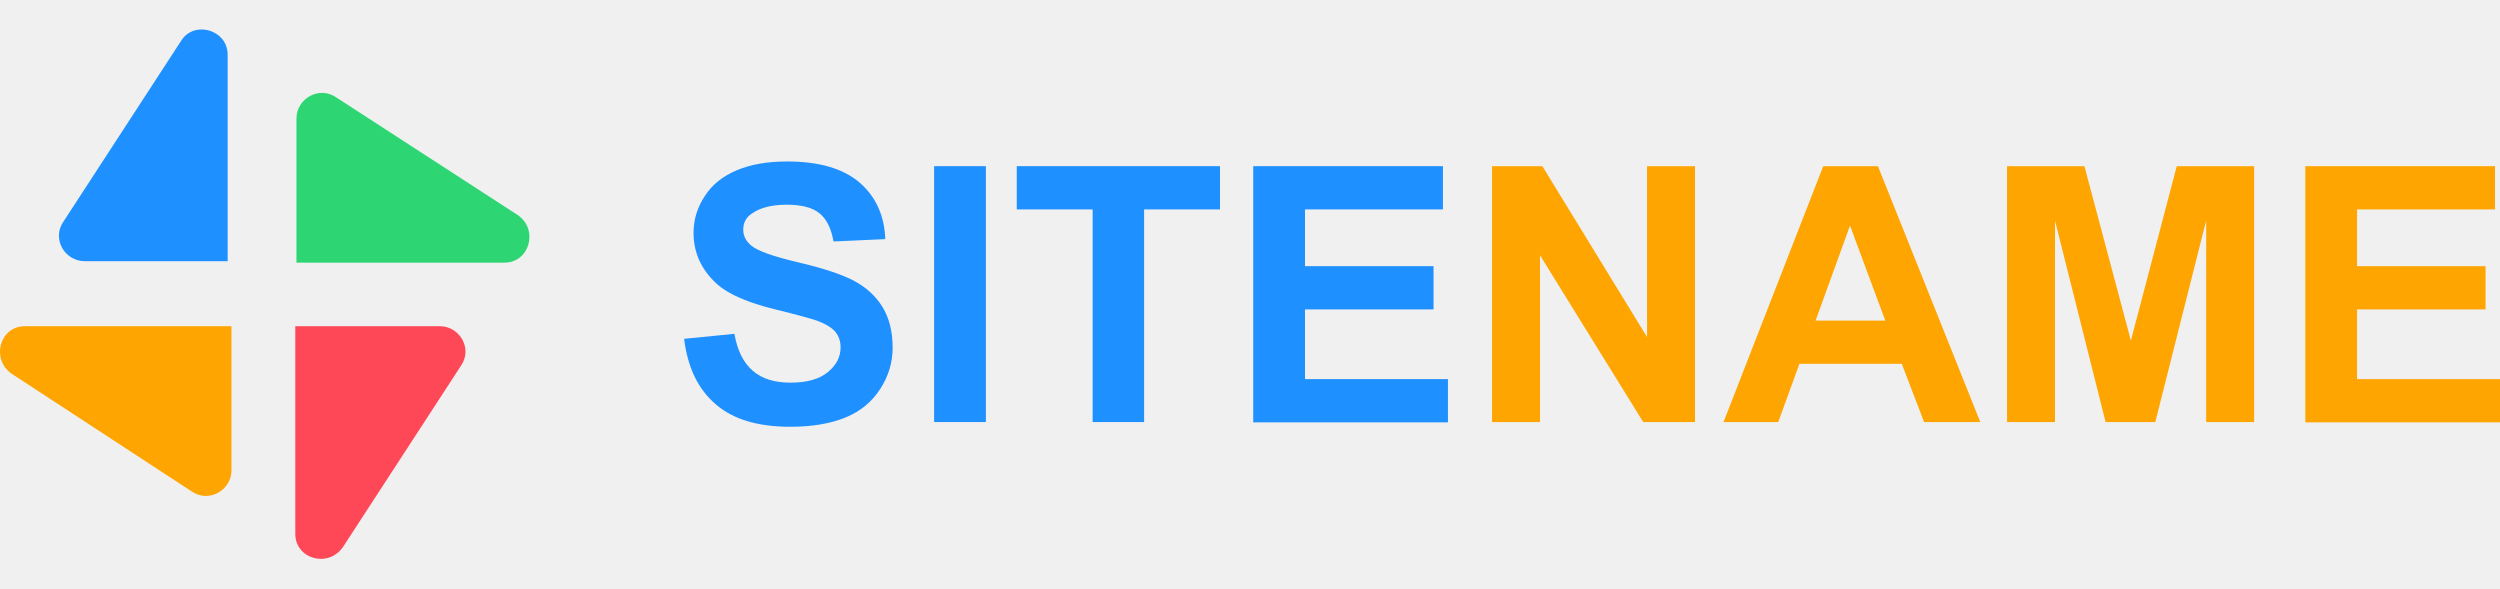
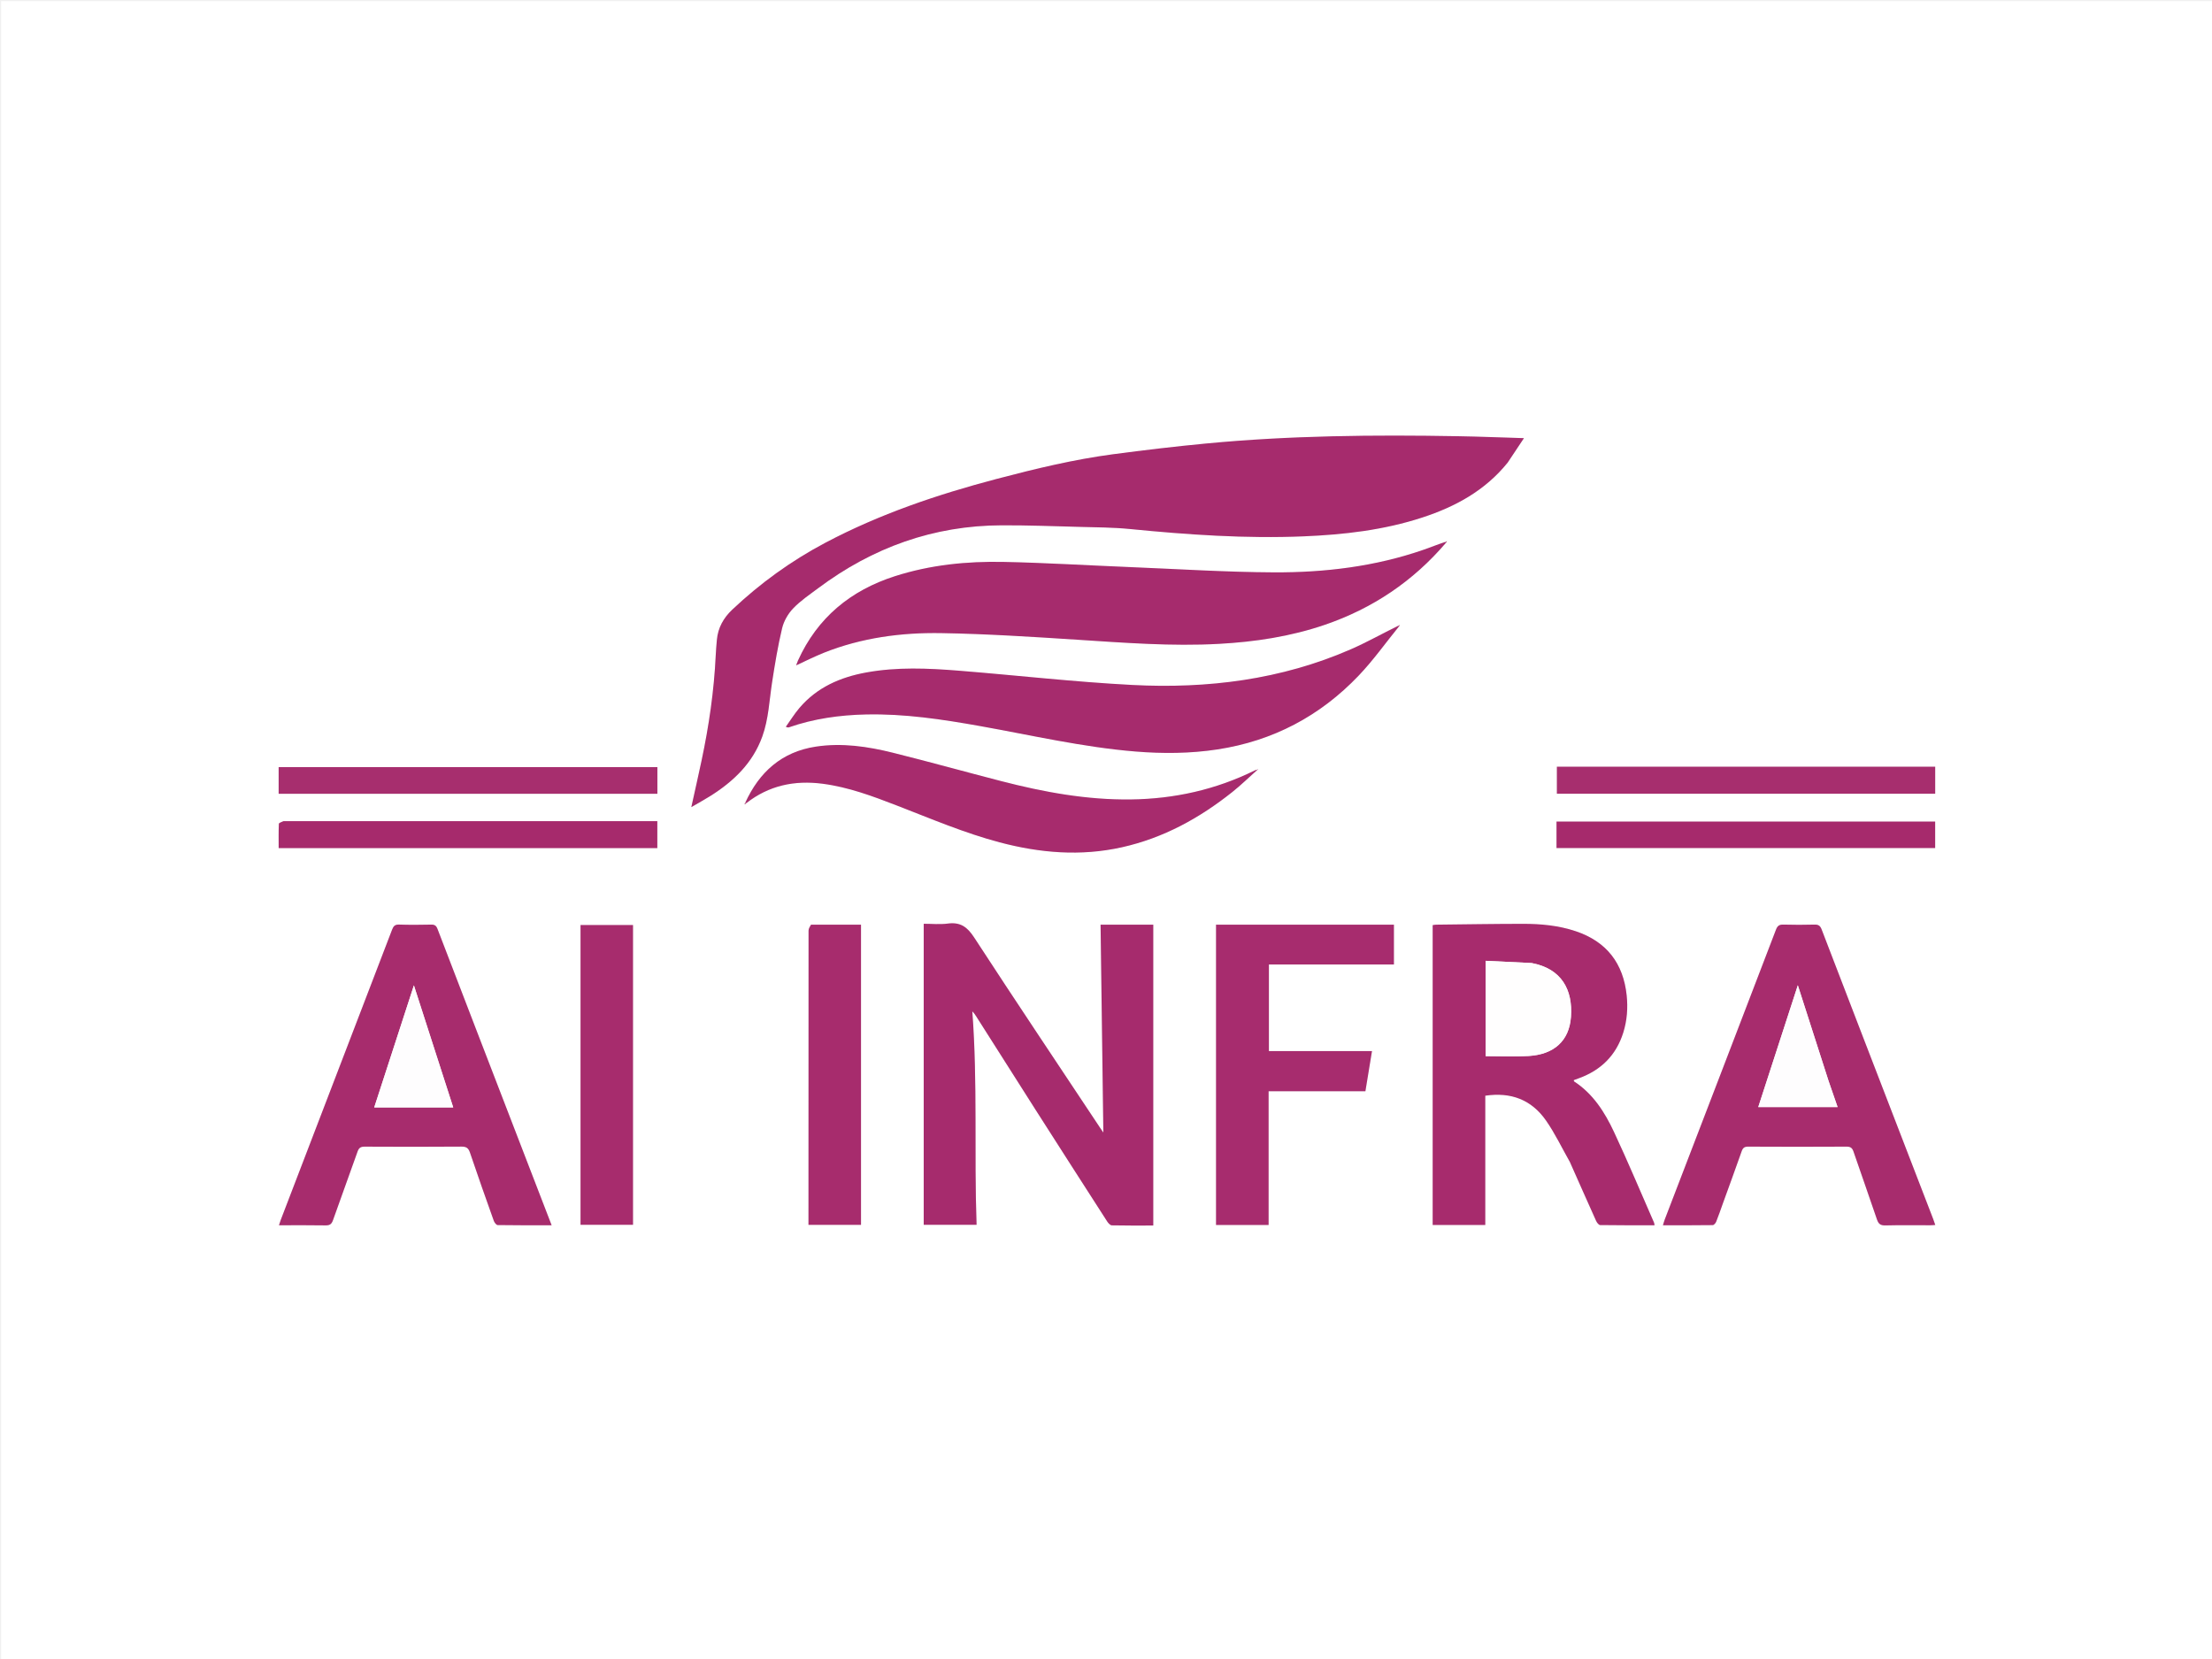
- <svg xmlns="http://www.w3.org/2000/svg" version="1.1" id="图层_1" x="0px" y="0px" viewBox="0 0 850 200" style="enable-background:new 0 0 850 200;" xml:space="preserve">
-   <style type="text/css">
- 	.st0{fill:#1E90FF;}
- 	.st1{fill:#2ED673;}
- 	.st2{fill:#FF4857;}
- 	.st3{fill:#FFA502;}
- </style>
-   <g>
-     <path class="st0" d="M77.4,18.6v70.2H28.8c-6.8,0-11.3-7.6-7.2-13.5l40.1-61.6C66.1,6.9,77.4,10.1,77.4,18.6z" />
-     <path class="st1" d="M171.5,89.3h-70.7v-49c0-6.8,7.7-11.2,13.5-7.2l61.7,40C183.2,78,180.1,89.3,171.5,89.3z" />
-     <path class="st2" d="M100.4,181.5v-70.6h49.1c6.8,0,11.3,7.6,7.2,13.5L116.6,186C111.6,193.2,100.4,190.1,100.4,181.5L100.4,181.5z   " />
-     <path class="st3" d="M8.5,110.9h70.2v49c0,6.8-7.7,11.2-13.5,7.2L4,127.1C-3.2,122.1-0.1,110.9,8.5,110.9z" />
-   </g>
-   <g>
-     <path class="st0" d="M232.6,115.2l17.1-1.7c1,5.7,3.1,9.9,6.3,12.6c3.1,2.7,7.4,4,12.7,4c5.7,0,9.9-1.2,12.8-3.6   c2.9-2.4,4.3-5.2,4.3-8.4c0-2.1-0.6-3.8-1.8-5.3c-1.2-1.4-3.3-2.7-6.3-3.8c-2.1-0.7-6.7-2-14.1-3.8c-9.4-2.3-16-5.2-19.8-8.6   c-5.3-4.8-8-10.6-8-17.5c0-4.4,1.3-8.6,3.8-12.4c2.5-3.9,6.1-6.8,10.9-8.8c4.7-2,10.4-3,17.1-3c10.9,0,19.1,2.4,24.7,7.2   c5.5,4.8,8.4,11.2,8.7,19.2l-17.6,0.8c-0.8-4.5-2.4-7.7-4.8-9.6c-2.5-2-6.2-2.9-11.1-2.9c-5.1,0-9.1,1-12,3.1   c-1.9,1.3-2.8,3.1-2.8,5.4c0,2.1,0.9,3.8,2.6,5.3c2.2,1.9,7.6,3.8,16.1,5.8c8.5,2,14.9,4.1,19,6.3c4.1,2.2,7.3,5.1,9.6,8.8   s3.5,8.4,3.5,13.9c0,5-1.4,9.7-4.2,14c-2.8,4.4-6.7,7.6-11.7,9.7c-5.1,2.1-11.4,3.2-18.9,3.2c-11,0-19.4-2.5-25.3-7.6   C237.3,132.3,233.8,124.9,232.6,115.2z" />
-     <path class="st0" d="M317.6,143.5v-87h17.6v87H317.6z" />
-     <path class="st0" d="M371.5,143.5V71.2h-25.8V56.5h69.1v14.7H389v72.3H371.5z" />
-     <path class="st0" d="M426.1,143.5v-87h64.5v14.7h-46.9v19.3h43.7v14.7h-43.7v23.7h48.6v14.7H426.1z" />
-     <path class="st3" d="M507.3,143.5v-87h17.1l35.6,58.1V56.5h16.3v87h-17.6l-35.1-56.7v56.7H507.3z" />
-     <path class="st3" d="M673.3,143.5h-19.1l-7.6-19.8h-34.8l-7.2,19.8h-18.6l33.9-87h18.6L673.3,143.5z M641,109l-12-32.3L617.3,109   H641z" />
-     <path class="st3" d="M682.4,143.5v-87h26.3l15.8,59.3l15.6-59.3h26.3v87h-16.3V75l-17.3,68.5h-16.9L698.7,75v68.5H682.4z" />
-     <path class="st3" d="M783.8,143.5v-87h64.5v14.7h-46.9v19.3h43.7v14.7h-43.7v23.7H850v14.7H783.8z" />
-   </g>
+ <svg xmlns="http://www.w3.org/2000/svg" version="1.1" id="Layer_1" x="0px" y="0px" width="100%" viewBox="0 0 2000 1500" enable-background="new 0 0 2000 1500" xml:space="preserve">
+   <path fill="#FFFFFF" opacity="1" stroke="none" d=" M1092,1501   C728,1501 364.5,1501 1,1501   C1,1001 1,501.001 1,1.001   C667.666,1 1334.332,1 2000.999,1   C2000.999,500.999 2000.999,1000.999 2001,1500.999   C1698.167,1501 1395.333,1501 1092,1501  M675.164,726.242   C695.359,710.069 718.471,705.356 743.691,708.623   C767.167,711.664 789.114,719.898 810.974,728.354   C841.646,740.219 871.919,753.17 903.816,761.615   C940.353,771.289 977.117,774.388 1014.403,766.068   C1051.892,757.702 1084.561,739.752 1114.302,716.042   C1122.181,709.76 1129.423,702.679 1137.476,695.939   C1137.502,695.748 1137.527,695.557 1137.553,695.366   C1137.438,695.367 1137.237,695.336 1137.223,695.374   C1137.142,695.591 1137.106,695.825 1136.311,695.882   C1135.695,696.122 1135.056,696.317 1134.466,696.608   C1099.229,714.022 1061.814,722.302 1022.655,722.826   C982.72,723.361 943.805,716.207 905.335,706.268   C872.655,697.825 840.129,688.775 807.38,680.612   C784.514,674.913 761.239,671.483 737.609,675.079   C706.74,679.776 686.472,698.101 673.373,726.112   C673.345,726.519 673.317,726.925 673.289,727.331   C673.724,727.086 674.159,726.841 675.164,726.242  M1263.86,565.731   C1249.766,572.859 1235.976,580.681 1221.527,586.995   C1158.387,614.586 1091.72,622.849 1023.69,619.315   C971.339,616.595 919.163,610.591 866.881,606.405   C838.962,604.169 810.98,602.955 783.179,608.029   C759.634,612.326 738.577,621.512 722.735,640.192   C718.245,645.486 714.566,651.468 710.514,657.134   C712.161,657.862 712.808,657.8 713.403,657.593   C735.954,649.744 759.269,646.505 783.042,645.983   C817.873,645.218 852.102,650.411 886.227,656.501   C932.895,664.83 979.158,675.606 1026.559,679.481   C1051.387,681.51 1076.157,681.359 1100.82,677.592   C1150.999,669.93 1193.637,647.387 1228.5,610.807   C1241.751,596.904 1252.963,581.057 1265.589,565.906   C1265.585,565.674 1265.582,565.443 1265.579,565.212   C1265.226,565.308 1264.873,565.404 1263.86,565.731  M1306.111,489.887   C1299.897,492.249 1293.737,494.763 1287.461,496.947   C1243.535,512.232 1197.918,517.726 1151.824,517.504   C1108.383,517.294 1064.954,514.499 1021.524,512.735   C983.587,511.193 945.669,508.864 907.718,508.07   C874.318,507.371 841.192,510.688 809.116,520.978   C769.01,533.844 739.103,558.466 721.513,597.218   C720.902,598.565 720.429,599.977 719.793,601.612   C728.624,597.572 736.64,593.478 744.968,590.168   C779.072,576.615 814.93,571.818 851.189,572.436   C892.123,573.133 933.046,575.766 973.919,578.407   C1016.649,581.168 1059.318,584.504 1102.195,582.149   C1134.752,580.361 1166.731,575.542 1197.683,564.977   C1241.057,550.173 1277.774,525.51 1307.913,490.259   C1308.033,489.936 1308.153,489.612 1308.273,489.289   C1307.801,489.472 1307.33,489.656 1306.111,489.887  M1363.443,417.934   C1368.081,410.945 1372.72,403.957 1377.9,396.152   C1357.057,395.528 1337.759,394.752 1318.454,394.408   C1242.449,393.052 1166.486,393.774 1090.74,400.978   C1062.58,403.657 1034.466,406.976 1006.425,410.706   C970.754,415.45 935.802,423.887 901.049,433.048   C847.535,447.153 795.321,464.783 746.203,490.76   C715.372,507.066 687.421,527.292 662.08,551.209   C654.137,558.706 649.147,567.628 648.164,578.606   C647.748,583.252 647.347,587.904 647.127,592.562   C645.616,624.571 640.996,656.162 634.37,687.478   C631.454,701.26 628.32,714.996 625.062,729.761   C631.268,726.148 636.79,723.139 642.105,719.802   C663.17,706.574 680.527,690.047 689.229,665.983   C694.956,650.147 695.558,633.395 698.086,616.973   C700.613,600.564 703.303,584.13 707.16,568.003   C708.706,561.541 712.539,554.891 717.155,550.075   C723.775,543.168 731.935,537.685 739.665,531.899   C788.891,495.053 844.027,475.151 905.761,474.962   C929.245,474.89 952.736,475.748 976.218,476.384   C991.36,476.794 1006.566,476.834 1021.618,478.318   C1073.89,483.473 1126.205,487.125 1178.763,484.938   C1215.128,483.425 1251.141,479.307 1285.938,467.932   C1315.873,458.146 1342.821,443.556 1363.443,417.934  M1016.5,836.069   C1009.568,836.069 1002.635,836.069 995.087,836.069   C995.934,899.305 996.772,961.872 997.603,1023.989   C997.048,1023.188 996.087,1021.851 995.177,1020.48   C956.956,962.908 918.484,905.499 880.776,847.593   C874.583,838.084 868.271,833.538 856.95,835.051   C849.814,836.005 842.446,835.229 835.18,835.229   C835.18,926.414 835.18,1016.857 835.18,1107.395   C851.11,1107.395 866.791,1107.395 882.989,1107.395   C880.704,1042.831 883.996,978.625 879.133,914.469   C880.583,915.848 881.595,917.307 882.546,918.803   C900.406,946.908 918.21,975.049 936.127,1003.118   C957.718,1036.942 979.386,1070.716 1001.107,1104.457   C1002.064,1105.943 1003.857,1107.881 1005.297,1107.913   C1017.739,1108.187 1030.189,1108.071 1042.745,1108.071   C1042.745,1017.174 1042.745,926.794 1042.745,836.069   C1034.11,836.069 1025.805,836.069 1016.5,836.069  M1419.607,1050.948   C1427.418,1068.584 1435.187,1086.24 1443.113,1103.825   C1443.82,1105.393 1445.529,1107.632 1446.803,1107.652   C1463.082,1107.912 1479.367,1107.823 1495.956,1107.823   C1495.773,1106.763 1495.786,1106.093 1495.542,1105.535   C1483.527,1078.128 1471.974,1050.504 1459.284,1023.412   C1450.92,1005.556 1440.373,988.9 1423.197,977.75   C1423.025,977.638 1423.073,977.186 1422.963,976.593   C1424.432,976.057 1425.951,975.5 1427.472,974.948   C1447.53,967.667 1461.231,954.229 1467.691,933.664   C1471.145,922.666 1471.961,911.38 1470.786,900.061   C1467.777,871.073 1452.697,851.377 1424.797,841.99   C1409.303,836.777 1393.231,835.276 1377.04,835.292   C1350.888,835.319 1324.735,835.756 1298.583,836.045   C1297.483,836.057 1296.386,836.324 1295.37,836.461   C1295.37,926.997 1295.37,1017.211 1295.37,1107.555   C1311.269,1107.555 1326.843,1107.555 1342.933,1107.555   C1342.933,1068.388 1342.933,1029.498 1342.933,990.689   C1366.142,987.253 1384.7,994.271 1397.873,1013.176   C1406.004,1024.845 1412.178,1037.878 1419.607,1050.948  M1557.951,1087.515   C1563.557,1072.04 1569.258,1056.598 1574.69,1041.062   C1575.789,1037.919 1577.113,1036.724 1580.612,1036.743   C1610.268,1036.907 1639.926,1036.91 1669.582,1036.744   C1673.259,1036.723 1674.747,1037.959 1675.891,1041.32   C1682.857,1061.779 1690.175,1082.117 1697.072,1102.598   C1698.484,1106.79 1700.422,1108.077 1704.836,1107.964   C1718.323,1107.616 1731.824,1107.844 1745.32,1107.826   C1746.712,1107.824 1748.103,1107.666 1749.803,1107.562   C1749.032,1105.365 1748.477,1103.637 1747.825,1101.947   C1739.516,1080.382 1731.19,1058.825 1722.875,1037.263   C1697.573,971.646 1672.244,906.039 1647.058,840.377   C1645.762,836.998 1644.154,835.88 1640.594,835.979   C1631.271,836.238 1621.931,836.249 1612.608,835.977   C1608.905,835.869 1607.162,836.903 1605.773,840.533   C1572.325,927.956 1538.723,1015.319 1505.163,1102.699   C1504.591,1104.19 1504.205,1105.752 1503.563,1107.827   C1519.004,1107.827 1533.8,1107.893 1548.592,1107.691   C1549.667,1107.677 1551.183,1105.914 1551.695,1104.643   C1553.865,1099.248 1555.732,1093.732 1557.951,1087.515  M469.202,1031.222   C444.637,967.466 420.049,903.718 395.58,839.926   C394.432,836.934 392.999,835.92 389.826,835.99   C380.168,836.202 370.495,836.274 360.843,835.962   C357.127,835.841 355.758,837.3 354.528,840.511   C321.006,928.074 287.383,1015.598 253.787,1103.133   C253.24,1104.556 252.826,1106.03 252.233,1107.837   C266.765,1107.837 280.589,1107.683 294.406,1107.937   C298.249,1108.007 299.857,1106.714 301.105,1103.167   C308.384,1082.468 316.008,1061.889 323.297,1041.193   C324.499,1037.779 326.151,1036.734 329.719,1036.753   C358.873,1036.902 388.029,1036.952 417.181,1036.715   C421.604,1036.679 423.507,1037.947 424.916,1042.119   C431.883,1062.751 439.152,1083.282 446.468,1103.793   C447.025,1105.355 448.752,1107.635 449.967,1107.655   C465.911,1107.915 481.861,1107.828 498.767,1107.828   C488.838,1082.055 479.182,1056.99 469.202,1031.222  M1193.5,836.065   C1162.227,836.065 1130.954,836.065 1099.478,836.065   C1099.478,926.865 1099.478,1017.089 1099.478,1107.576   C1115.339,1107.576 1130.911,1107.576 1147.022,1107.576   C1147.022,1067.303 1147.022,1027.241 1147.022,986.654   C1176.463,986.654 1205.372,986.654 1234.548,986.654   C1236.553,974.443 1238.48,962.707 1240.51,950.339   C1208.991,950.339 1178.246,950.339 1147.3,950.339   C1147.3,924.077 1147.3,898.34 1147.3,872.059   C1185.122,872.059 1222.68,872.059 1260.331,872.059   C1260.331,859.785 1260.331,848.06 1260.331,836.065   C1238.14,836.065 1216.32,836.065 1193.5,836.065  M732.802,836.086   C732.196,837.869 731.061,839.651 731.059,841.435   C730.973,928.407 730.983,1015.38 730.983,1102.352   C730.983,1104.097 730.983,1105.843 730.983,1107.461   C747.346,1107.461 762.913,1107.461 778.489,1107.461   C778.489,1016.871 778.489,926.657 778.489,836.069   C763.355,836.069 748.554,836.069 732.802,836.086  M524.886,885.5   C524.886,959.522 524.886,1033.544 524.886,1107.431   C541.259,1107.431 556.803,1107.431 572.349,1107.431   C572.349,1016.829 572.349,926.634 572.349,836.353   C556.446,836.353 540.874,836.353 524.886,836.353   C524.886,852.591 524.886,868.546 524.886,885.5  M251.94,711.417   C251.94,713.509 251.94,715.6 251.94,717.713   C366.471,717.713 480.319,717.713 594.387,717.713   C594.387,709.548 594.387,701.649 594.387,693.597   C480.129,693.597 366.167,693.597 251.94,693.597   C251.94,699.46 251.94,704.947 251.94,711.417  M1725.5,693.219   C1619.578,693.219 1513.657,693.219 1407.658,693.219   C1407.658,701.858 1407.658,709.767 1407.658,717.657   C1521.914,717.657 1635.828,717.657 1749.729,717.657   C1749.729,709.429 1749.729,701.524 1749.729,693.22   C1741.769,693.22 1734.135,693.22 1725.5,693.219  M1407.33,752.563   C1407.33,757.319 1407.33,762.074 1407.33,766.768   C1521.974,766.768 1635.837,766.768 1749.693,766.768   C1749.693,758.579 1749.693,750.7 1749.693,742.834   C1635.482,742.834 1521.628,742.834 1407.33,742.834   C1407.33,745.992 1407.33,748.791 1407.33,752.563  M255.814,742.472   C254.528,743.263 252.159,744.01 252.124,744.852   C251.829,752.115 251.955,759.395 251.955,766.846   C366.367,766.846 480.237,766.846 594.324,766.846   C594.324,758.736 594.324,750.859 594.324,742.472   C481.569,742.472 369.16,742.472 255.814,742.472  z" />
+   <path fill="#A62B6D" opacity="1" stroke="none" d=" M1363.22,418.212   C1342.821,443.556 1315.873,458.146 1285.938,467.932   C1251.141,479.307 1215.128,483.425 1178.763,484.938   C1126.205,487.125 1073.89,483.473 1021.618,478.318   C1006.566,476.834 991.36,476.794 976.218,476.384   C952.736,475.748 929.245,474.89 905.761,474.962   C844.027,475.151 788.891,495.053 739.665,531.899   C731.935,537.685 723.775,543.168 717.155,550.075   C712.539,554.891 708.706,561.541 707.16,568.003   C703.303,584.13 700.613,600.564 698.086,616.973   C695.558,633.395 694.956,650.147 689.229,665.983   C680.527,690.047 663.17,706.574 642.105,719.802   C636.79,723.139 631.268,726.148 625.062,729.761   C628.32,714.996 631.454,701.26 634.37,687.478   C640.996,656.162 645.616,624.571 647.127,592.562   C647.347,587.904 647.748,583.252 648.164,578.606   C649.147,567.628 654.137,558.706 662.08,551.209   C687.421,527.292 715.372,507.066 746.203,490.76   C795.321,464.783 847.535,447.153 901.049,433.048   C935.802,423.887 970.754,415.45 1006.425,410.706   C1034.466,406.976 1062.58,403.657 1090.74,400.978   C1166.486,393.774 1242.449,393.052 1318.454,394.408   C1337.759,394.752 1357.057,395.528 1377.9,396.152   C1372.72,403.957 1368.081,410.945 1363.22,418.212  z" />
+   <path fill="#A62B6D" opacity="1" stroke="none" d=" M1017,836.069   C1025.805,836.069 1034.11,836.069 1042.745,836.069   C1042.745,926.794 1042.745,1017.174 1042.745,1108.071   C1030.189,1108.071 1017.739,1108.187 1005.297,1107.913   C1003.857,1107.881 1002.064,1105.943 1001.107,1104.457   C979.386,1070.716 957.718,1036.942 936.127,1003.118   C918.21,975.049 900.406,946.908 882.546,918.803   C881.595,917.307 880.583,915.848 879.133,914.469   C883.996,978.625 880.704,1042.831 882.989,1107.395   C866.791,1107.395 851.11,1107.395 835.18,1107.395   C835.18,1016.857 835.18,926.414 835.18,835.229   C842.446,835.229 849.814,836.005 856.95,835.051   C868.271,833.538 874.583,838.084 880.776,847.593   C918.484,905.499 956.956,962.908 995.177,1020.48   C996.087,1021.851 997.048,1023.188 997.603,1023.989   C996.772,961.872 995.934,899.305 995.087,836.069   C1002.635,836.069 1009.568,836.069 1017,836.069  z" />
+   <path fill="#A62B6D" opacity="1" stroke="none" d=" M1307.522,490.576   C1277.774,525.51 1241.057,550.173 1197.683,564.977   C1166.731,575.542 1134.752,580.361 1102.195,582.149   C1059.318,584.504 1016.649,581.168 973.919,578.407   C933.046,575.766 892.123,573.133 851.189,572.436   C814.93,571.818 779.072,576.615 744.968,590.168   C736.64,593.478 728.624,597.572 719.793,601.612   C720.429,599.977 720.902,598.565 721.513,597.218   C739.103,558.466 769.01,533.844 809.116,520.978   C841.192,510.688 874.318,507.371 907.718,508.07   C945.669,508.864 983.587,511.193 1021.524,512.735   C1064.954,514.499 1108.383,517.294 1151.824,517.504   C1197.918,517.726 1243.535,512.232 1287.461,496.947   C1293.737,494.763 1299.897,492.249 1306.646,490.051   C1307.182,490.215 1307.522,490.576 1307.522,490.576  z" />
+   <path fill="#A72B6D" opacity="1" stroke="none" d=" M1419.418,1050.623   C1412.178,1037.878 1406.004,1024.845 1397.873,1013.176   C1384.7,994.271 1366.142,987.253 1342.933,990.689   C1342.933,1029.498 1342.933,1068.388 1342.933,1107.555   C1326.843,1107.555 1311.269,1107.555 1295.37,1107.555   C1295.37,1017.211 1295.37,926.997 1295.37,836.461   C1296.386,836.324 1297.483,836.057 1298.583,836.045   C1324.735,835.756 1350.888,835.319 1377.04,835.292   C1393.231,835.276 1409.303,836.777 1424.797,841.99   C1452.697,851.377 1467.777,871.073 1470.786,900.061   C1471.961,911.38 1471.145,922.666 1467.691,933.664   C1461.231,954.229 1447.53,967.667 1427.472,974.948   C1425.951,975.5 1424.432,976.057 1422.963,976.593   C1423.073,977.186 1423.025,977.638 1423.197,977.75   C1440.373,988.9 1450.92,1005.556 1459.284,1023.412   C1471.974,1050.504 1483.527,1078.128 1495.542,1105.535   C1495.786,1106.093 1495.773,1106.763 1495.956,1107.823   C1479.367,1107.823 1463.082,1107.912 1446.803,1107.652   C1445.529,1107.632 1443.82,1105.393 1443.113,1103.825   C1435.187,1086.24 1427.418,1068.584 1419.418,1050.623  M1384.662,870.707   C1370.925,870.051 1357.189,869.394 1343.288,868.729   C1343.288,898.213 1343.288,926.574 1343.288,954.915   C1356.474,954.915 1369.324,955.532 1382.093,954.78   C1405.227,953.417 1418.876,940.974 1420.403,919.307   C1422.116,894.988 1411.982,875.858 1384.662,870.707  z" />
+   <path fill="#A72C6D" opacity="1" stroke="none" d=" M1557.831,1087.888   C1555.732,1093.732 1553.865,1099.248 1551.695,1104.643   C1551.183,1105.914 1549.667,1107.677 1548.592,1107.691   C1533.8,1107.893 1519.004,1107.827 1503.563,1107.827   C1504.205,1105.752 1504.591,1104.19 1505.163,1102.699   C1538.723,1015.319 1572.325,927.956 1605.773,840.533   C1607.162,836.903 1608.905,835.869 1612.608,835.977   C1621.931,836.249 1631.271,836.238 1640.594,835.979   C1644.154,835.88 1645.762,836.998 1647.058,840.377   C1672.244,906.039 1697.573,971.646 1722.875,1037.263   C1731.19,1058.825 1739.516,1080.382 1747.825,1101.947   C1748.477,1103.637 1749.032,1105.365 1749.803,1107.562   C1748.103,1107.666 1746.712,1107.824 1745.32,1107.826   C1731.824,1107.844 1718.323,1107.616 1704.836,1107.964   C1700.422,1108.077 1698.484,1106.79 1697.072,1102.598   C1690.175,1082.117 1682.857,1061.779 1675.891,1041.32   C1674.747,1037.959 1673.259,1036.723 1669.582,1036.744   C1639.926,1036.91 1610.268,1036.907 1580.612,1036.743   C1577.113,1036.724 1575.789,1037.919 1574.69,1041.062   C1569.258,1056.598 1563.557,1072.04 1557.831,1087.888  M1653.254,977.245   C1644.013,948.458 1634.771,919.671 1625.516,890.841   C1613.582,927.582 1601.7,964.163 1589.745,1000.969   C1613.77,1000.969 1637.326,1000.969 1661.481,1000.969   C1658.738,992.99 1656.156,985.48 1653.254,977.245  z" />
+   <path fill="#A72C6D" opacity="1" stroke="none" d=" M469.364,1031.573   C479.182,1056.99 488.838,1082.055 498.767,1107.828   C481.861,1107.828 465.911,1107.915 449.967,1107.655   C448.752,1107.635 447.025,1105.355 446.468,1103.793   C439.152,1083.282 431.883,1062.751 424.916,1042.119   C423.507,1037.947 421.604,1036.679 417.181,1036.715   C388.029,1036.952 358.873,1036.902 329.719,1036.753   C326.151,1036.734 324.499,1037.779 323.297,1041.193   C316.008,1061.889 308.384,1082.468 301.105,1103.167   C299.857,1106.714 298.249,1108.007 294.406,1107.937   C280.589,1107.683 266.765,1107.837 252.233,1107.837   C252.826,1106.03 253.24,1104.556 253.787,1103.133   C287.383,1015.598 321.006,928.074 354.528,840.511   C355.758,837.3 357.127,835.841 360.843,835.962   C370.495,836.274 380.168,836.202 389.826,835.99   C392.999,835.92 394.432,836.934 395.58,839.926   C420.049,903.718 444.637,967.466 469.364,1031.573  M397.485,1001.294   C401.572,1001.294 405.66,1001.294 409.783,1001.294   C397.8,964.101 386.01,927.506 374.229,890.939   C362.356,927.464 350.425,964.168 338.357,1001.295   C357.914,1001.295 377.201,1001.295 397.485,1001.294  z" />
+   <path fill="#A62B6D" opacity="1" stroke="none" d=" M1265.105,566.095   C1252.963,581.057 1241.751,596.904 1228.5,610.807   C1193.637,647.387 1150.999,669.93 1100.82,677.592   C1076.157,681.359 1051.387,681.51 1026.559,679.481   C979.158,675.606 932.895,664.83 886.227,656.501   C852.102,650.411 817.873,645.218 783.042,645.983   C759.269,646.505 735.954,649.744 713.403,657.593   C712.808,657.8 712.161,657.862 710.514,657.134   C714.566,651.468 718.245,645.486 722.735,640.192   C738.577,621.512 759.634,612.326 783.179,608.029   C810.98,602.955 838.962,604.169 866.881,606.405   C919.163,610.591 971.339,616.595 1023.69,619.315   C1091.72,622.849 1158.387,614.586 1221.527,586.995   C1235.976,580.681 1249.766,572.859 1264.332,565.769   C1264.804,565.807 1265.105,566.095 1265.105,566.095  z" />
+   <path fill="#A72C6E" opacity="1" stroke="none" d=" M1194,836.065   C1216.32,836.065 1238.14,836.065 1260.331,836.065   C1260.331,848.06 1260.331,859.785 1260.331,872.059   C1222.68,872.059 1185.122,872.059 1147.3,872.059   C1147.3,898.34 1147.3,924.077 1147.3,950.339   C1178.246,950.339 1208.991,950.339 1240.51,950.339   C1238.48,962.707 1236.553,974.443 1234.548,986.654   C1205.372,986.654 1176.463,986.654 1147.022,986.654   C1147.022,1027.241 1147.022,1067.303 1147.022,1107.576   C1130.911,1107.576 1115.339,1107.576 1099.478,1107.576   C1099.478,1017.089 1099.478,926.865 1099.478,836.065   C1130.954,836.065 1162.227,836.065 1194,836.065  z" />
+   <path fill="#A72B6D" opacity="1" stroke="none" d=" M1136.958,695.965   C1129.423,702.679 1122.181,709.76 1114.302,716.042   C1084.561,739.752 1051.892,757.702 1014.403,766.068   C977.117,774.388 940.353,771.289 903.816,761.615   C871.919,753.17 841.646,740.219 810.974,728.354   C789.114,719.898 767.167,711.664 743.691,708.623   C718.471,705.356 695.359,710.069 674.695,726.225   C674.092,726.088 673.959,725.969 673.827,725.849   C686.472,698.101 706.74,679.776 737.609,675.079   C761.239,671.483 784.514,674.913 807.38,680.612   C840.129,688.775 872.655,697.825 905.335,706.268   C943.805,716.207 982.72,723.361 1022.655,722.826   C1061.814,722.302 1099.229,714.022 1134.466,696.608   C1135.056,696.317 1135.695,696.122 1136.659,695.945   C1137.007,696.009 1136.958,695.965 1136.958,695.965  z" />
+   <path fill="#A72C6D" opacity="1" stroke="none" d=" M733.277,836.078   C748.554,836.069 763.355,836.069 778.489,836.069   C778.489,926.657 778.489,1016.871 778.489,1107.461   C762.913,1107.461 747.346,1107.461 730.983,1107.461   C730.983,1105.843 730.983,1104.097 730.983,1102.352   C730.983,1015.38 730.973,928.407 731.059,841.435   C731.061,839.651 732.196,837.869 733.277,836.078  z" />
+   <path fill="#A72C6D" opacity="1" stroke="none" d=" M524.886,885   C524.886,868.546 524.886,852.591 524.886,836.353   C540.874,836.353 556.446,836.353 572.349,836.353   C572.349,926.634 572.349,1016.829 572.349,1107.431   C556.803,1107.431 541.259,1107.431 524.886,1107.431   C524.886,1033.544 524.886,959.522 524.886,885  z" />
+   <path fill="#A72E6E" opacity="1" stroke="none" d=" M251.94,710.925   C251.94,704.947 251.94,699.46 251.94,693.597   C366.167,693.597 480.129,693.597 594.387,693.597   C594.387,701.649 594.387,709.548 594.387,717.713   C480.319,717.713 366.471,717.713 251.94,717.713   C251.94,715.6 251.94,713.509 251.94,710.925  z" />
+   <path fill="#A72E6E" opacity="1" stroke="none" d=" M1726,693.219   C1734.135,693.22 1741.769,693.22 1749.729,693.22   C1749.729,701.524 1749.729,709.429 1749.729,717.657   C1635.828,717.657 1521.914,717.657 1407.658,717.657   C1407.658,709.767 1407.658,701.858 1407.658,693.219   C1513.657,693.219 1619.578,693.219 1726,693.219  z" />
+   <path fill="#A62A6C" opacity="1" stroke="none" d=" M1407.33,752.077   C1407.33,748.791 1407.33,745.992 1407.33,742.834   C1521.628,742.834 1635.482,742.834 1749.693,742.834   C1749.693,750.7 1749.693,758.579 1749.693,766.768   C1635.837,766.768 1521.974,766.768 1407.33,766.768   C1407.33,762.074 1407.33,757.319 1407.33,752.077  z" />
+   <path fill="#A62A6C" opacity="1" stroke="none" d=" M256.282,742.472   C369.16,742.472 481.569,742.472 594.324,742.472   C594.324,750.859 594.324,758.736 594.324,766.846   C480.237,766.846 366.367,766.846 251.955,766.846   C251.955,759.395 251.829,752.115 252.124,744.852   C252.159,744.01 254.528,743.263 256.282,742.472  z" />
+   <path fill="#A62B6D" opacity="1" stroke="none" d=" M1307.02,490.027   C1307.33,489.656 1307.801,489.472 1308.273,489.289   C1308.153,489.612 1308.033,489.936 1307.718,490.417   C1307.522,490.576 1307.182,490.215 1307.02,490.027  z" />
+   <path fill="#A72B6D" opacity="1" stroke="none" d=" M674.409,726.401   C674.159,726.841 673.724,727.086 673.289,727.331   C673.317,726.925 673.345,726.519 673.6,725.981   C673.959,725.969 674.092,726.088 674.409,726.401  z" />
+   <path fill="#A72B6D" opacity="1" stroke="none" d=" M1137.031,696.031   C1137.106,695.825 1137.142,695.591 1137.223,695.374   C1137.237,695.336 1137.438,695.367 1137.553,695.366   C1137.527,695.557 1137.502,695.748 1137.217,695.952   C1136.958,695.965 1137.007,696.009 1137.031,696.031  z" />
+   <path fill="#A62B6D" opacity="1" stroke="none" d=" M1264.662,565.654   C1264.873,565.404 1265.226,565.308 1265.579,565.212   C1265.582,565.443 1265.585,565.674 1265.347,566.001   C1265.105,566.095 1264.804,565.807 1264.662,565.654  z" />
+   <path fill="#FFFEFE" opacity="1" stroke="none" d=" M1385.085,870.791   C1411.982,875.858 1422.116,894.988 1420.403,919.307   C1418.876,940.974 1405.227,953.417 1382.093,954.78   C1369.324,955.532 1356.474,954.915 1343.288,954.915   C1343.288,926.574 1343.288,898.213 1343.288,868.729   C1357.189,869.394 1370.925,870.051 1385.085,870.791  z" />
+   <path fill="#FEFDFE" opacity="1" stroke="none" d=" M1653.414,977.607   C1656.156,985.48 1658.738,992.99 1661.481,1000.969   C1637.326,1000.969 1613.77,1000.969 1589.745,1000.969   C1601.7,964.163 1613.582,927.582 1625.516,890.841   C1634.771,919.671 1644.013,948.458 1653.414,977.607  z" />
+   <path fill="#FEFDFE" opacity="1" stroke="none" d=" M396.987,1001.295   C377.201,1001.295 357.914,1001.295 338.357,1001.295   C350.425,964.168 362.356,927.464 374.229,890.939   C386.01,927.506 397.8,964.101 409.783,1001.294   C405.66,1001.294 401.572,1001.294 396.987,1001.295  z" />
</svg>
